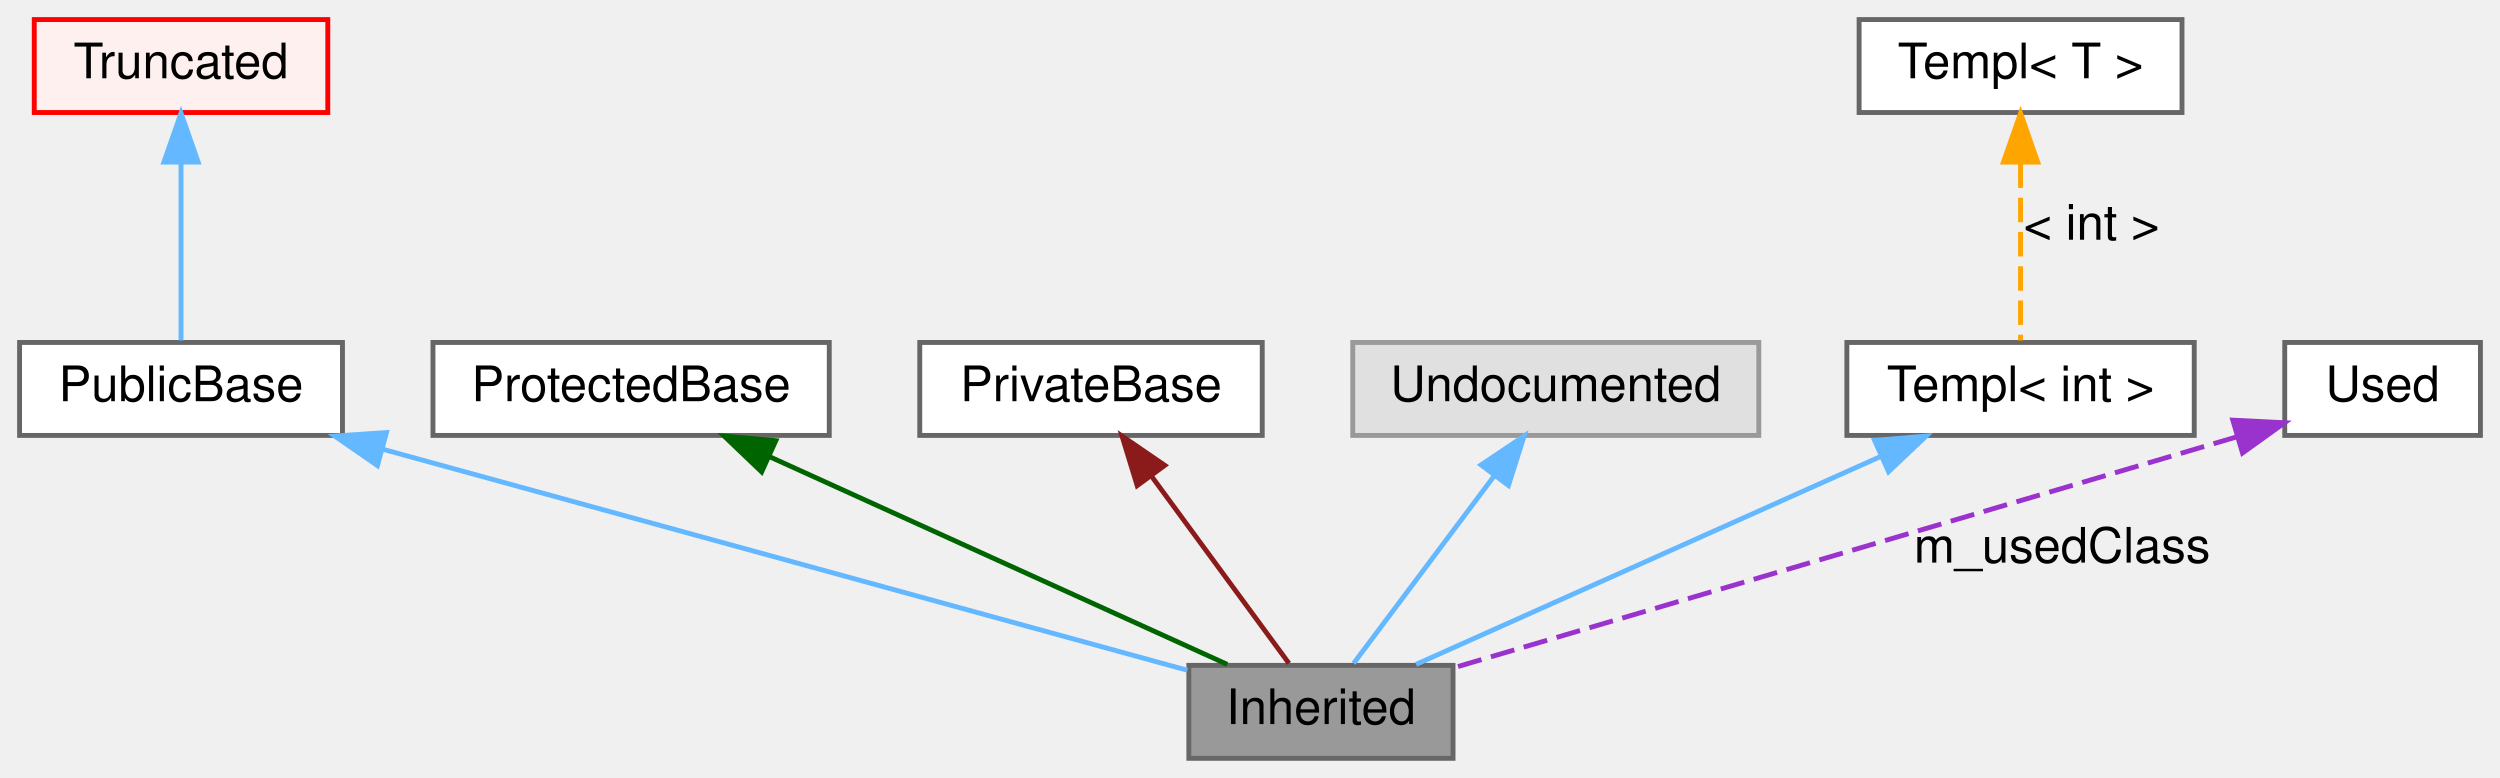
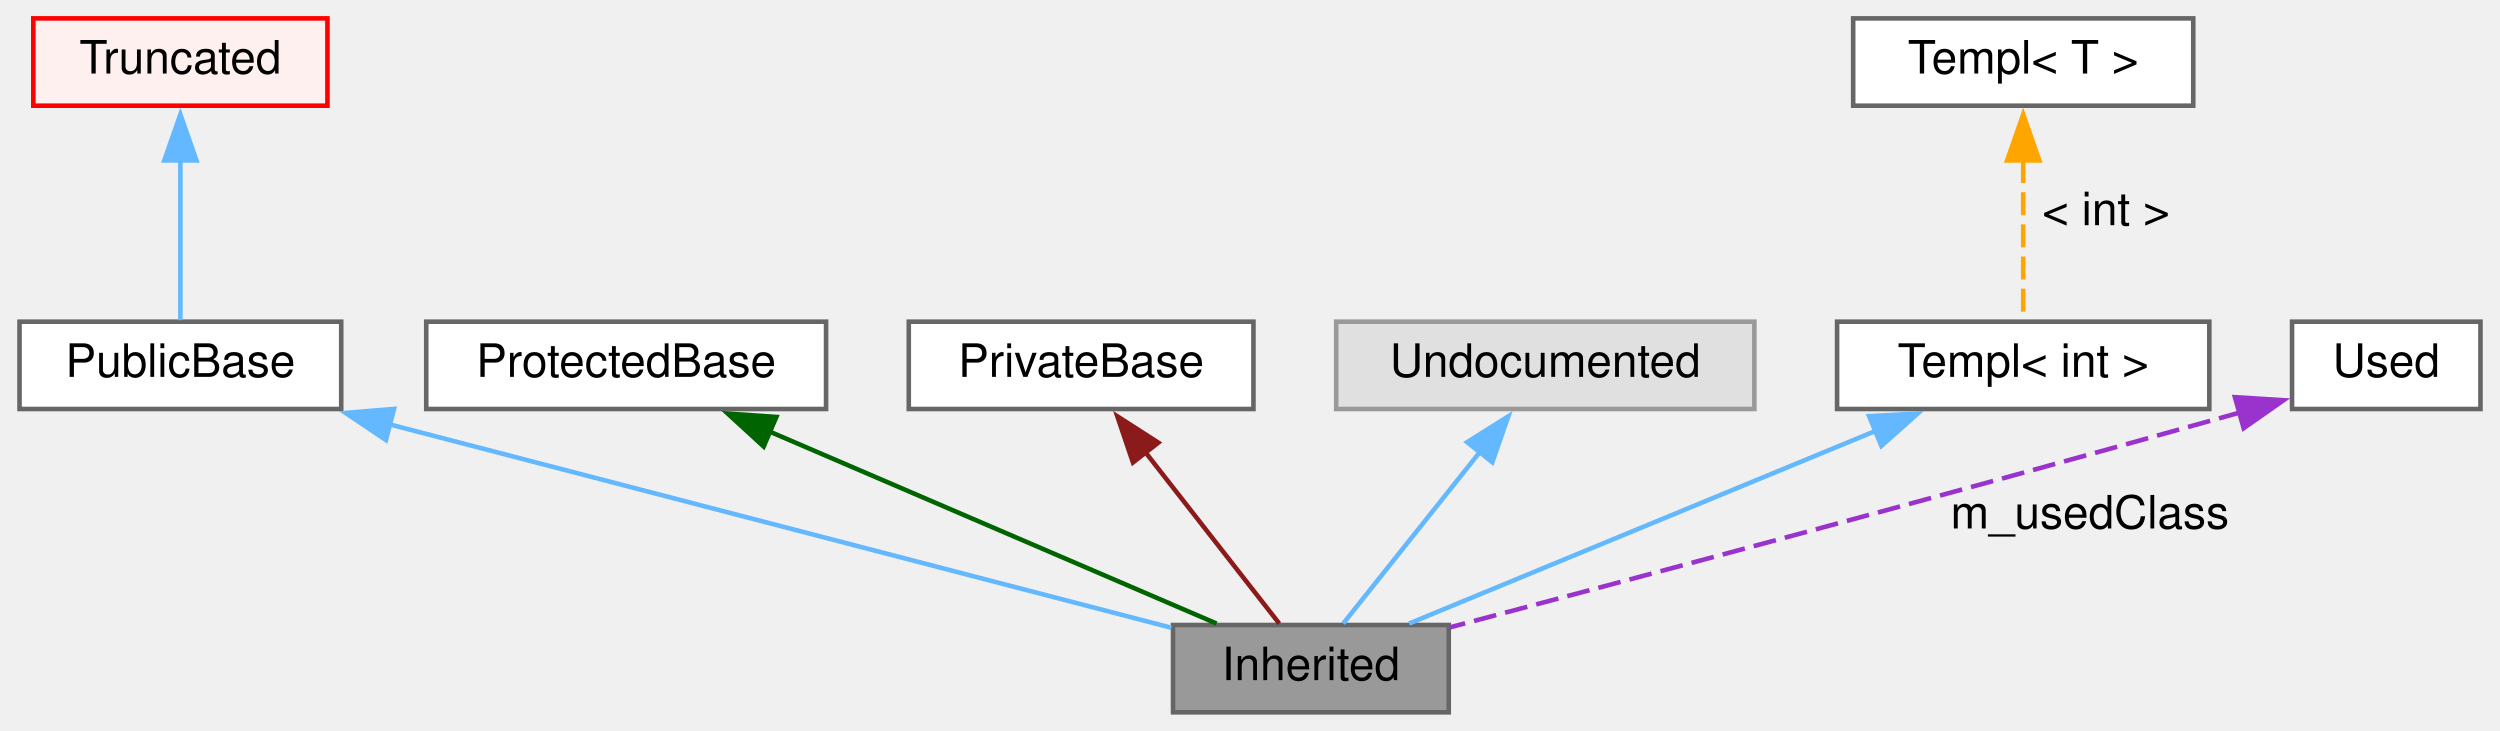
- <svg xmlns="http://www.w3.org/2000/svg" xmlns:xlink="http://www.w3.org/1999/xlink" width="511pt" height="159pt" viewBox="0.00 0.00 511.00 159.00">
+ <svg xmlns="http://www.w3.org/2000/svg" xmlns:xlink="http://www.w3.org/1999/xlink" width="544pt" height="159pt" viewBox="0.00 0.00 543.50 159.00">
  <g id="graph0" class="graph" transform="scale(1 1) rotate(0) translate(4 155)">
    <g id="node1" class="node">
      <g id="a_node1">
        <a xlink:title=" ">
-           <polygon fill="#999999" stroke="#666666" points="293,-19 239,-19 239,0 293,0 293,-19" />
-           <text text-anchor="middle" x="266" y="-7" font-family="Helvetica,sans-Serif" font-size="10.00">Inherited</text>
+           <polygon fill="#999999" stroke="#666666" points="311,-19 251,-19 251,0 311,0 311,-19" />
+           <text text-anchor="middle" x="281" y="-7" font-family="Helvetica,sans-Serif" font-size="10.00">Inherited</text>
        </a>
      </g>
    </g>
    <g id="node2" class="node">
      <g id="a_node2">
        <a xlink:href="url.html" xlink:title=" ">
-           <polygon fill="white" stroke="#666666" points="66,-85 0,-85 0,-66 66,-66 66,-85" />
-           <text text-anchor="middle" x="33" y="-73" font-family="Helvetica,sans-Serif" font-size="10.00">PublicBase</text>
+           <polygon fill="white" stroke="#666666" points="70,-85 0,-85 0,-66 70,-66 70,-85" />
+           <text text-anchor="middle" x="35" y="-73" font-family="Helvetica,sans-Serif" font-size="10.00">PublicBase</text>
        </a>
      </g>
    </g>
    <g id="edge1" class="edge">
-       <path fill="none" stroke="#63b8ff" d="M74.07,-63.22C121.46,-50.2 198.08,-29.16 238.69,-18" />
-       <polygon fill="#63b8ff" stroke="#63b8ff" points="73.14,-59.84 64.42,-65.87 74.99,-66.59 73.14,-59.84" />
+       <path fill="none" stroke="#63b8ff" d="M80.5,-62.66C130.08,-49.76 208,-29.49 250.64,-18.4" />
+       <polygon fill="#63b8ff" stroke="#63b8ff" points="79.73,-59.25 70.93,-65.15 81.49,-66.02 79.73,-59.25" />
    </g>
    <g id="node3" class="node">
      <g id="a_node3">
        <a xlink:href="url.html" xlink:title=" ">
-           <polygon fill="#fff0f0" stroke="red" points="63,-151 3,-151 3,-132 63,-132 63,-151" />
-           <text text-anchor="middle" x="33" y="-139" font-family="Helvetica,sans-Serif" font-size="10.00">Truncated</text>
+           <polygon fill="#fff0f0" stroke="red" points="67,-151 3,-151 3,-132 67,-132 67,-151" />
+           <text text-anchor="middle" x="35" y="-139" font-family="Helvetica,sans-Serif" font-size="10.00">Truncated</text>
        </a>
      </g>
    </g>
    <g id="edge2" class="edge">
-       <path fill="none" stroke="#63b8ff" d="M33,-121.58C33,-109.63 33,-94.72 33,-85.41" />
-       <polygon fill="#63b8ff" stroke="#63b8ff" points="29.5,-121.87 33,-131.87 36.5,-121.87 29.5,-121.87" />
+       <path fill="none" stroke="#63b8ff" d="M35,-120.18C35,-108.44 35,-94.27 35,-85.32" />
+       <polygon fill="#63b8ff" stroke="#63b8ff" points="31.5,-120.09 35,-130.09 38.5,-120.09 31.5,-120.09" />
    </g>
    <g id="node4" class="node">
-       <polygon fill="white" stroke="#666666" points="165.5,-85 84.5,-85 84.5,-66 165.5,-66 165.5,-85" />
-       <text text-anchor="middle" x="125" y="-73" font-family="Helvetica,sans-Serif" font-size="10.00">ProtectedBase</text>
+       <polygon fill="white" stroke="#666666" points="175.5,-85 88.5,-85 88.5,-66 175.5,-66 175.5,-85" />
+       <text text-anchor="middle" x="132" y="-73" font-family="Helvetica,sans-Serif" font-size="10.00">ProtectedBase</text>
    </g>
    <g id="edge3" class="edge">
-       <path fill="none" stroke="darkgreen" d="M153.21,-61.69C181,-49.08 222.69,-30.16 246.84,-19.2" />
-       <polygon fill="darkgreen" stroke="darkgreen" points="151.68,-58.55 144.02,-65.87 154.57,-64.92 151.68,-58.55" />
+       <path fill="none" stroke="darkgreen" d="M163.19,-61.1C192.43,-48.54 235.3,-30.13 260.46,-19.32" />
+       <polygon fill="darkgreen" stroke="darkgreen" points="161.92,-57.84 154.11,-65 164.68,-64.27 161.92,-57.84" />
    </g>
    <g id="node5" class="node">
-       <polygon fill="white" stroke="#666666" points="254,-85 184,-85 184,-66 254,-66 254,-85" />
-       <text text-anchor="middle" x="219" y="-73" font-family="Helvetica,sans-Serif" font-size="10.00">PrivateBase</text>
+       <polygon fill="white" stroke="#666666" points="268.5,-85 193.5,-85 193.5,-66 268.5,-66 268.5,-85" />
+       <text text-anchor="middle" x="231" y="-73" font-family="Helvetica,sans-Serif" font-size="10.00">PrivateBase</text>
    </g>
    <g id="edge4" class="edge">
-       <path fill="none" stroke="#8b1a1a" d="M231.29,-57.77C240.3,-45.49 252.2,-29.3 259.46,-19.41" />
-       <polygon fill="#8b1a1a" stroke="#8b1a1a" points="228.44,-55.74 225.34,-65.87 234.08,-59.88 228.44,-55.74" />
+       <path fill="none" stroke="#8b1a1a" d="M244.86,-56.76C254.37,-44.58 266.59,-28.94 274.11,-19.32" />
+       <polygon fill="#8b1a1a" stroke="#8b1a1a" points="242.28,-54.37 238.88,-64.41 247.8,-58.68 242.28,-54.37" />
    </g>
    <g id="node6" class="node">
      <g id="a_node6">
        <a xlink:title=" ">
-           <polygon fill="#e0e0e0" stroke="#999999" points="355.5,-85 272.5,-85 272.5,-66 355.5,-66 355.5,-85" />
-           <text text-anchor="middle" x="314" y="-73" font-family="Helvetica,sans-Serif" font-size="10.00">Undocumented</text>
+           <polygon fill="#e0e0e0" stroke="#999999" points="377.5,-85 286.5,-85 286.5,-66 377.5,-66 377.5,-85" />
+           <text text-anchor="middle" x="332" y="-73" font-family="Helvetica,sans-Serif" font-size="10.00">Undocumented</text>
        </a>
      </g>
    </g>
    <g id="edge5" class="edge">
-       <path fill="none" stroke="#63b8ff" d="M301.45,-57.77C292.24,-45.49 280.1,-29.3 272.68,-19.41" />
-       <polygon fill="#63b8ff" stroke="#63b8ff" points="298.73,-59.97 307.53,-65.87 304.33,-55.77 298.73,-59.97" />
+       <path fill="none" stroke="#63b8ff" d="M317.86,-56.76C308.16,-44.58 295.69,-28.94 288.03,-19.32" />
+       <polygon fill="#63b8ff" stroke="#63b8ff" points="315,-58.78 323.97,-64.42 320.47,-54.42 315,-58.78" />
    </g>
    <g id="node7" class="node">
-       <polygon fill="white" stroke="#666666" points="444.5,-85 373.5,-85 373.5,-66 444.5,-66 444.5,-85" />
-       <text text-anchor="middle" x="409" y="-73" font-family="Helvetica,sans-Serif" font-size="10.00">Templ&lt; int &gt;</text>
+       <polygon fill="white" stroke="#666666" points="476.5,-85 395.5,-85 395.5,-66 476.5,-66 476.5,-85" />
+       <text text-anchor="middle" x="436" y="-73" font-family="Helvetica,sans-Serif" font-size="10.00">Templ&lt; int &gt;</text>
    </g>
    <g id="edge6" class="edge">
-       <path fill="none" stroke="#63b8ff" d="M380.39,-61.69C352.2,-49.08 309.92,-30.16 285.44,-19.2" />
-       <polygon fill="#63b8ff" stroke="#63b8ff" points="379.16,-64.98 389.71,-65.87 382.02,-58.59 379.16,-64.98" />
+       <path fill="none" stroke="#63b8ff" d="M403.95,-61.27C373.53,-48.71 328.66,-30.18 302.37,-19.32" />
+       <polygon fill="#63b8ff" stroke="#63b8ff" points="402.47,-64.44 413.05,-65.02 405.14,-57.97 402.47,-64.44" />
    </g>
    <g id="node8" class="node">
-       <polygon fill="white" stroke="#666666" points="442,-151 376,-151 376,-132 442,-132 442,-151" />
-       <text text-anchor="middle" x="409" y="-139" font-family="Helvetica,sans-Serif" font-size="10.00">Templ&lt; T &gt;</text>
+       <polygon fill="white" stroke="#666666" points="473,-151 399,-151 399,-132 473,-132 473,-151" />
+       <text text-anchor="middle" x="436" y="-139" font-family="Helvetica,sans-Serif" font-size="10.00">Templ&lt; T &gt;</text>
    </g>
    <g id="edge7" class="edge">
-       <path fill="none" stroke="orange" stroke-dasharray="5,2" d="M409,-121.58C409,-109.63 409,-94.72 409,-85.41" />
-       <polygon fill="orange" stroke="orange" points="405.5,-121.87 409,-131.87 412.5,-121.87 405.5,-121.87" />
-       <text text-anchor="middle" x="423.5" y="-106" font-family="Helvetica,sans-Serif" font-size="10.00">&lt; int &gt;</text>
+       <path fill="none" stroke="orange" stroke-dasharray="5,2" d="M436,-120.18C436,-108.44 436,-94.27 436,-85.32" />
+       <polygon fill="orange" stroke="orange" points="432.5,-120.09 436,-130.09 439.5,-120.09 432.5,-120.09" />
+       <text text-anchor="middle" x="454" y="-106" font-family="Helvetica,sans-Serif" font-size="10.00">&lt; int &gt;</text>
    </g>
    <g id="node9" class="node">
-       <polygon fill="white" stroke="#666666" points="503,-85 463,-85 463,-66 503,-66 503,-85" />
-       <text text-anchor="middle" x="483" y="-73" font-family="Helvetica,sans-Serif" font-size="10.00">Used</text>
+       <polygon fill="white" stroke="#666666" points="535.5,-85 494.5,-85 494.5,-66 535.5,-66 535.5,-85" />
+       <text text-anchor="middle" x="515" y="-73" font-family="Helvetica,sans-Serif" font-size="10.00">Used</text>
    </g>
    <g id="edge8" class="edge">
-       <path fill="none" stroke="#9a32cd" stroke-dasharray="5,2" d="M453.24,-65.72C410.88,-53.23 333.82,-30.5 293.02,-18.47" />
-       <polygon fill="#9a32cd" stroke="#9a32cd" points="452.39,-69.12 462.97,-68.59 454.37,-62.41 452.39,-69.12" />
-       <text text-anchor="middle" x="417.5" y="-40" font-family="Helvetica,sans-Serif" font-size="10.00">m_usedClass</text>
+       <path fill="none" stroke="#9a32cd" stroke-dasharray="5,2" d="M483.42,-65.31C416.77,-46.59 349.29,-28.56 311.27,-18.49" />
+       <polygon fill="#9a32cd" stroke="#9a32cd" points="482.07,-68.57 492.65,-67.91 483.97,-61.83 482.07,-68.57" />
+       <text text-anchor="middle" x="450.5" y="-40" font-family="Helvetica,sans-Serif" font-size="10.00">m_usedClass</text>
    </g>
  </g>
</svg>
